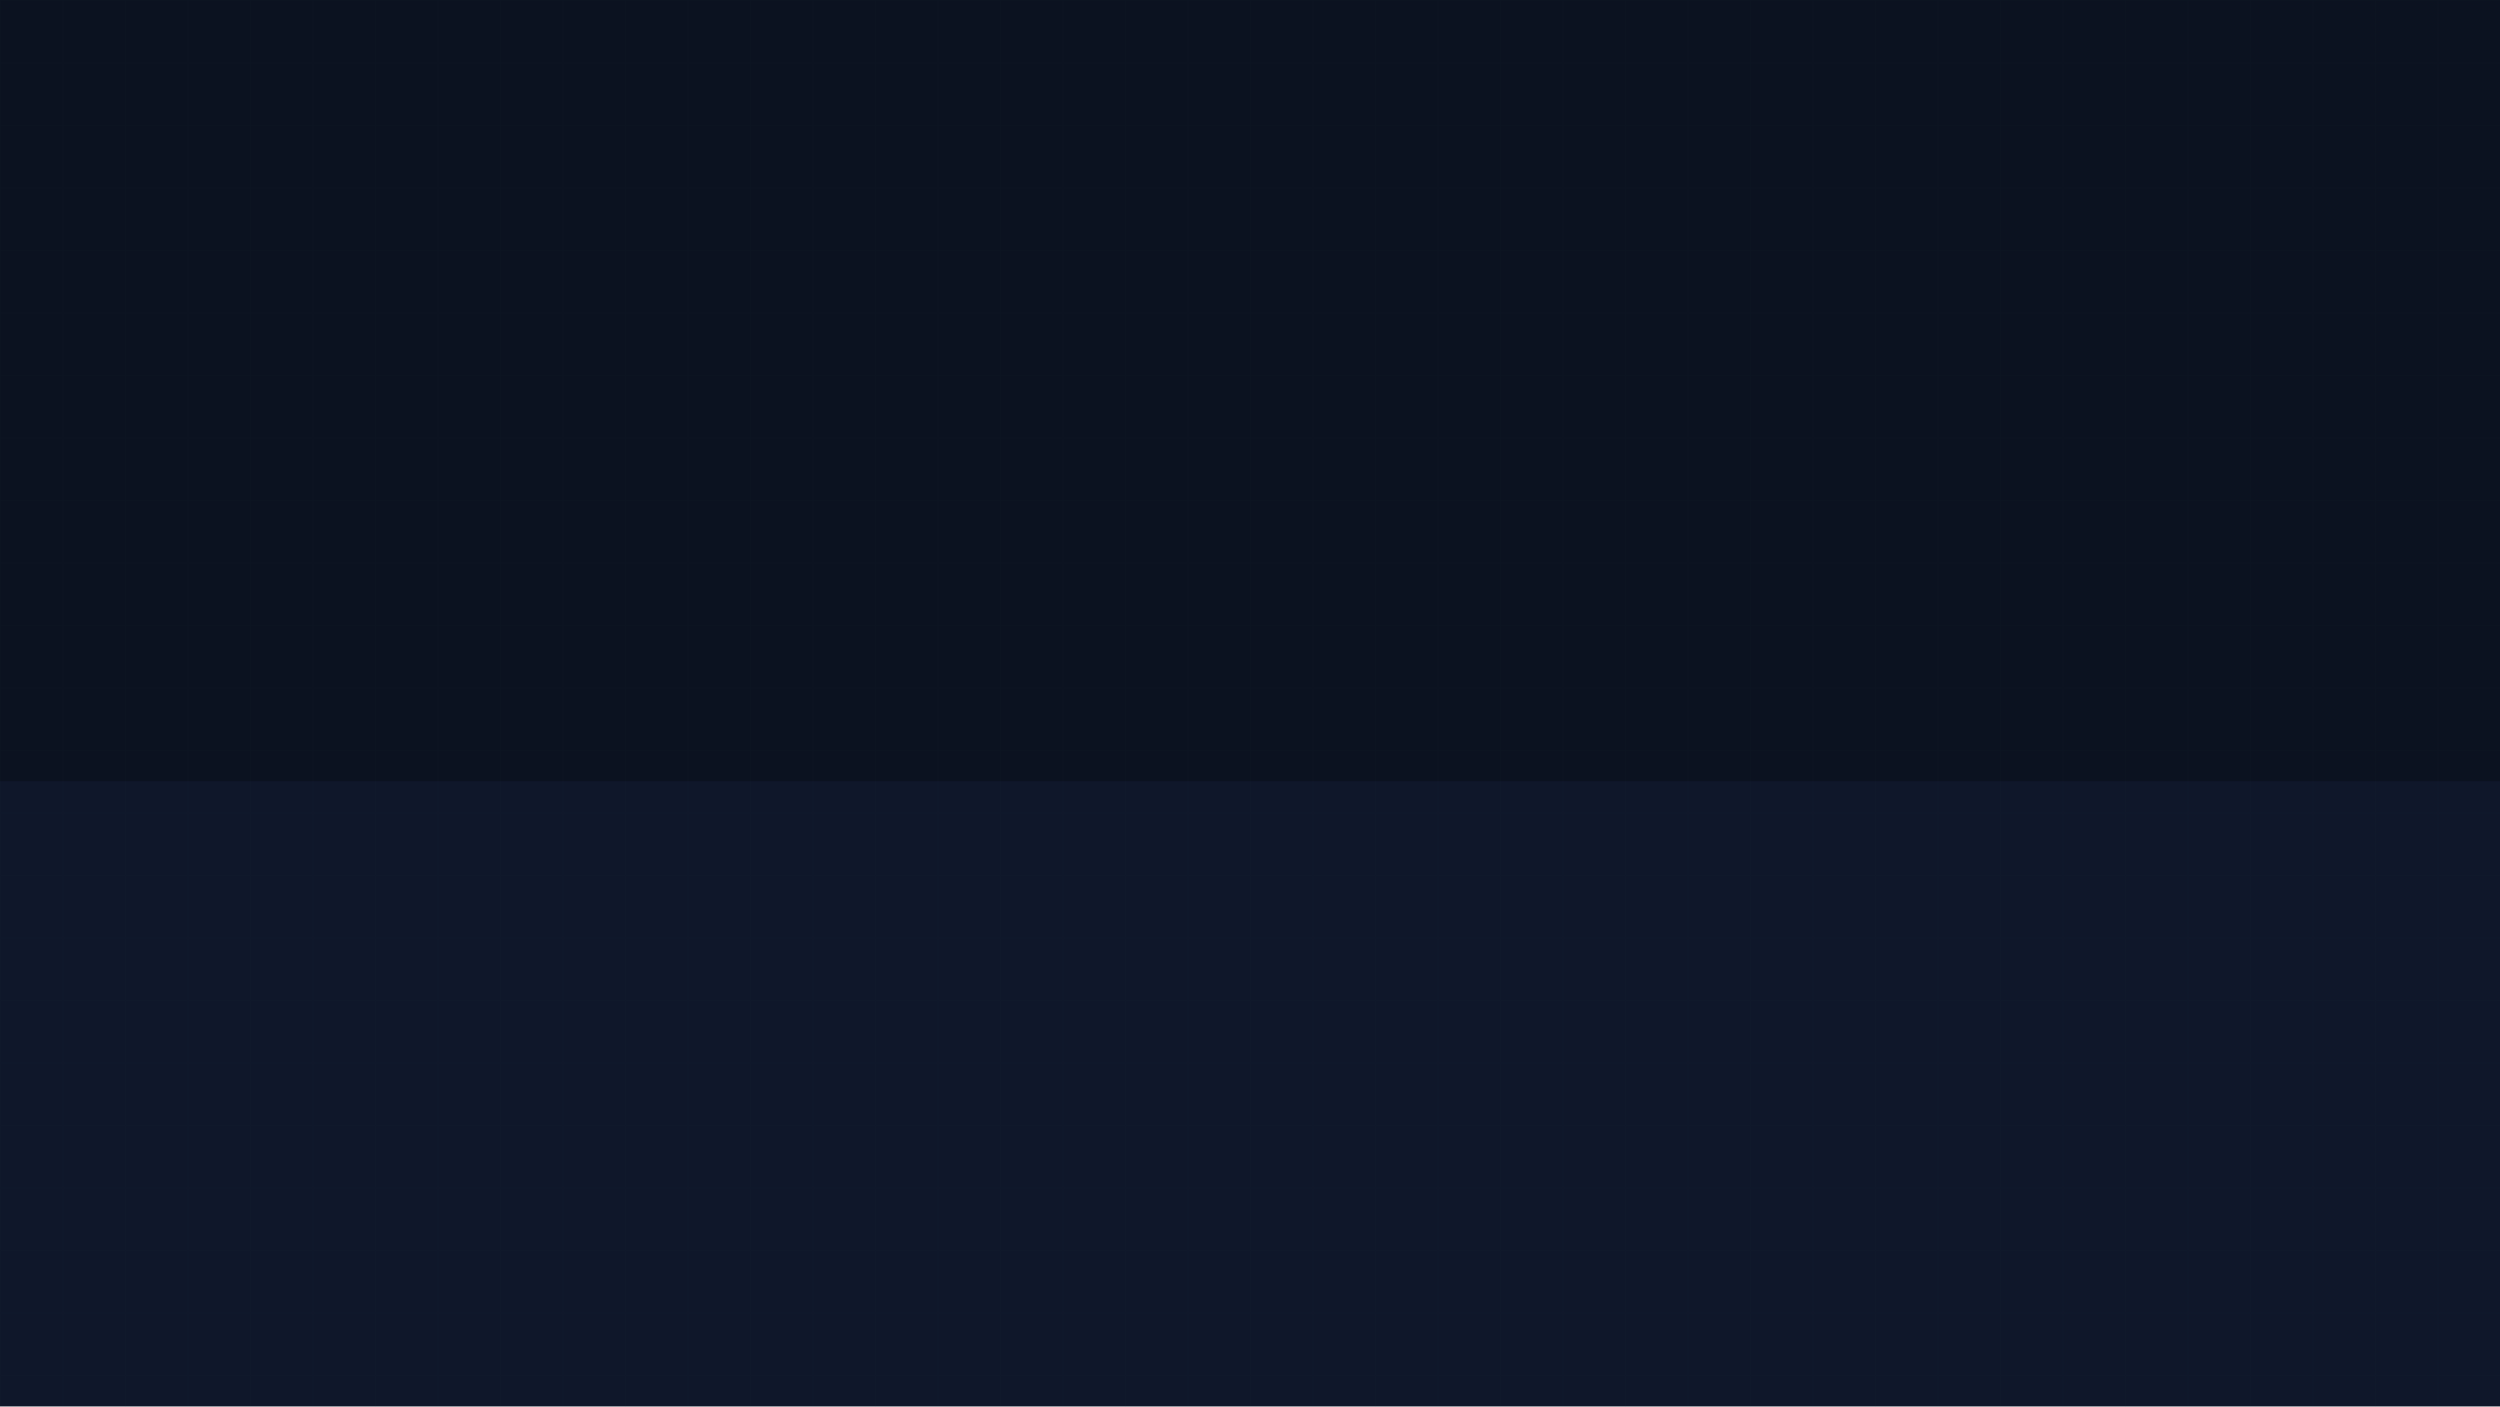
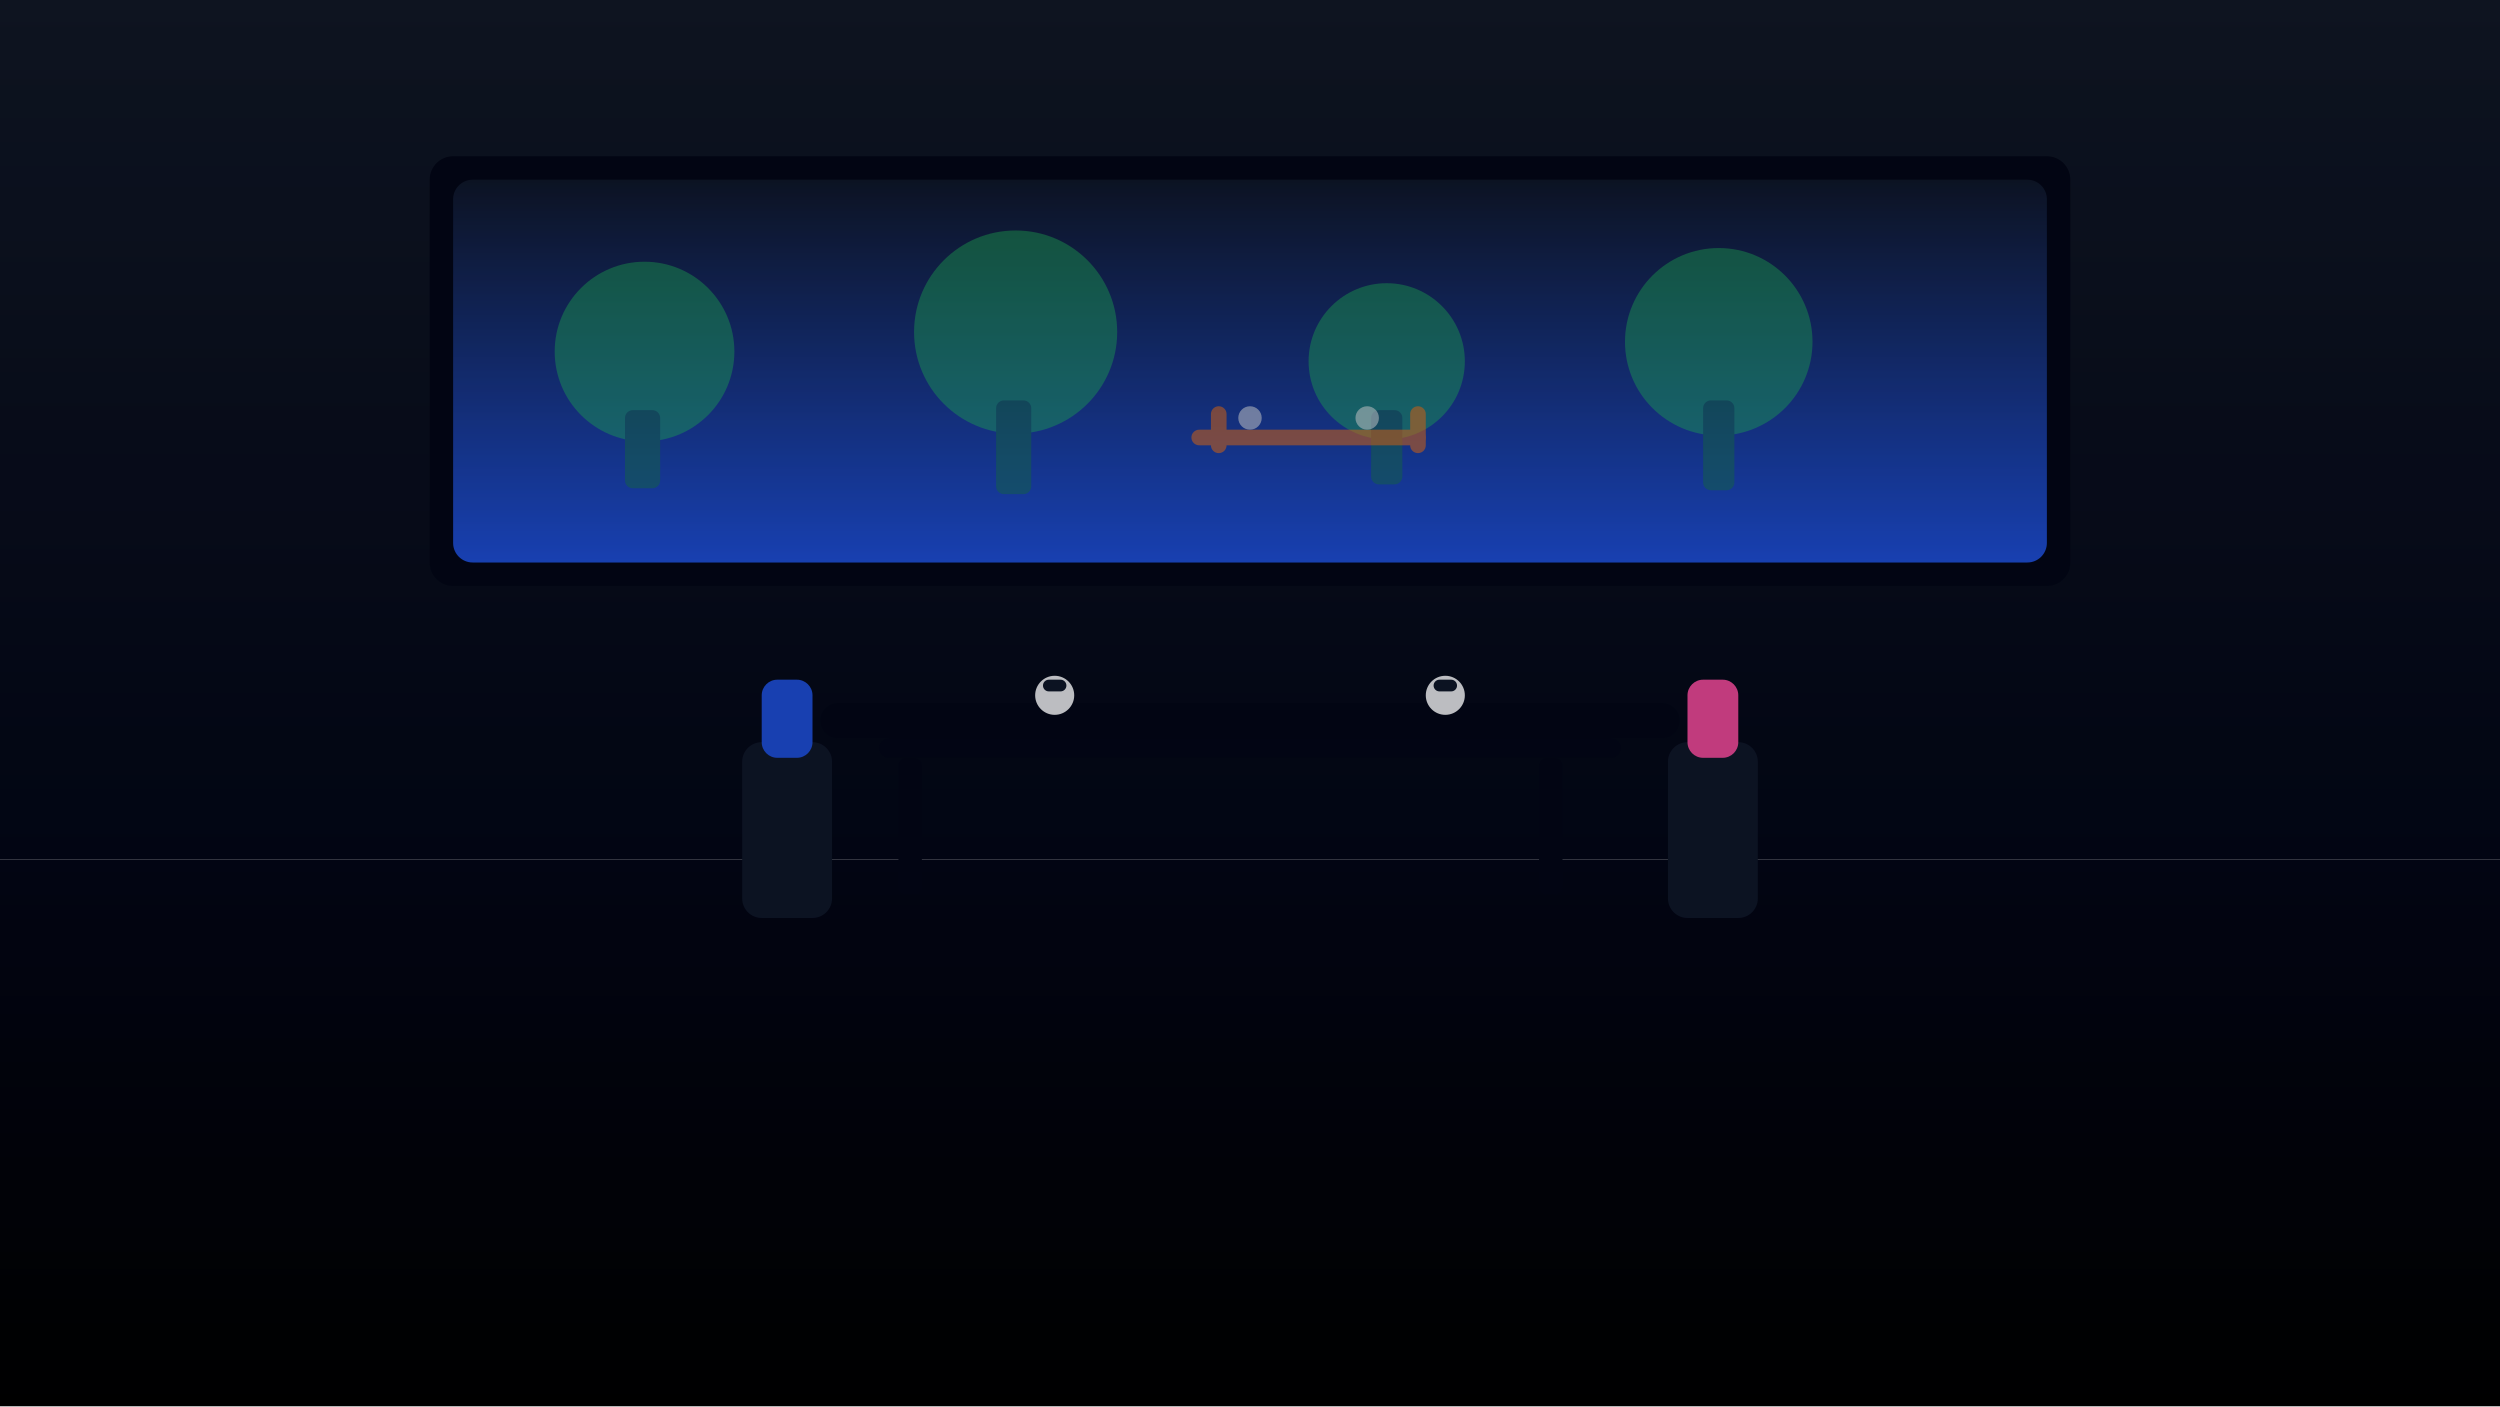
- <svg xmlns="http://www.w3.org/2000/svg" width="1600" height="900" viewBox="0 0 1600 900">
+ <svg xmlns="http://www.w3.org/2000/svg" viewBox="0 0 1280 720">
  <defs>
-     <pattern id="grid" width="40" height="40" patternUnits="userSpaceOnUse">
-       <path d="M 40 0 L 0 0 0 40" fill="none" stroke="#1f2937" stroke-width="1" opacity="0.15" />
-     </pattern>
+     <linearGradient id="wallGrad" x1="0" y1="0" x2="0" y2="1">
+       <stop offset="0%" stop-color="#111827" />
+       <stop offset="100%" stop-color="#020617" />
+     </linearGradient>
+     <linearGradient id="floorGrad" x1="0" y1="0" x2="0" y2="1">
+       <stop offset="0%" stop-color="#020617" />
+       <stop offset="100%" stop-color="#000000" />
+     </linearGradient>
+     <linearGradient id="windowGrad" x1="0" y1="0" x2="0" y2="1">
+       <stop offset="0%" stop-color="#0f172a" />
+       <stop offset="100%" stop-color="#1d4ed8" />
+     </linearGradient>
  </defs>
-   <rect width="100%" height="100%" fill="#0b1220" />
-   <rect x="0" y="500" width="1600" height="400" fill="#0f172a" />
-   <rect width="100%" height="100%" fill="url(#grid)" opacity="0.5" />
+   <rect x="0" y="0" width="1280" height="440" fill="url(#wallGrad)" />
+   <rect x="0" y="440" width="1280" height="280" fill="url(#floorGrad)" />
+   <rect x="220" y="80" width="840" height="220" rx="12" fill="#020617" />
+   <rect x="232" y="92" width="816" height="196" rx="10" fill="url(#windowGrad)" />
+   <g opacity="0.42">
+     <circle cx="330" cy="180" r="46" fill="#22c55e" />
+     <rect x="320" y="210" width="18" height="40" rx="4" fill="#15803d" />
+     <circle cx="520" cy="170" r="52" fill="#22c55e" />
+     <rect x="510" y="205" width="18" height="48" rx="4" fill="#15803d" />
+     <circle cx="710" cy="185" r="40" fill="#22c55e" />
+     <rect x="702" y="210" width="16" height="38" rx="4" fill="#15803d" />
+     <circle cx="880" cy="175" r="48" fill="#22c55e" />
+     <rect x="872" y="205" width="16" height="46" rx="4" fill="#15803d" />
+   </g>
+   <g opacity="0.55">
+     <rect x="610" y="220" width="120" height="8" rx="4" fill="#f97316" />
+     <rect x="620" y="208" width="8" height="24" rx="4" fill="#f97316" />
+     <rect x="722" y="208" width="8" height="24" rx="4" fill="#f97316" />
+     <circle cx="640" cy="214" r="6" fill="#e5e7eb" />
+     <circle cx="700" cy="214" r="6" fill="#e5e7eb" />
+   </g>
+   <rect x="420" y="360" width="440" height="18" rx="9" fill="#020617" />
+   <rect x="450" y="378" width="380" height="10" rx="5" fill="#020617" opacity="0.85" />
+   <rect x="460" y="388" width="12" height="70" rx="4" fill="#020617" />
+   <rect x="788" y="388" width="12" height="70" rx="4" fill="#020617" />
+   <rect x="380" y="380" width="46" height="90" rx="10" fill="#0f172a" />
+   <rect x="390" y="348" width="26" height="40" rx="8" fill="#1d4ed8" />
+   <rect x="854" y="380" width="46" height="90" rx="10" fill="#0f172a" />
+   <rect x="864" y="348" width="26" height="40" rx="8" fill="#ec4899" />
+   <circle cx="540" cy="356" r="10" fill="#e5e7eb" />
+   <rect x="534" y="348" width="12" height="6" rx="3" fill="#0f172a" />
+   <circle cx="740" cy="356" r="10" fill="#e5e7eb" />
+   <rect x="734" y="348" width="12" height="6" rx="3" fill="#0f172a" />
+   <rect x="0" y="0" width="1280" height="720" fill="#000000" opacity="0.18" />
</svg>
